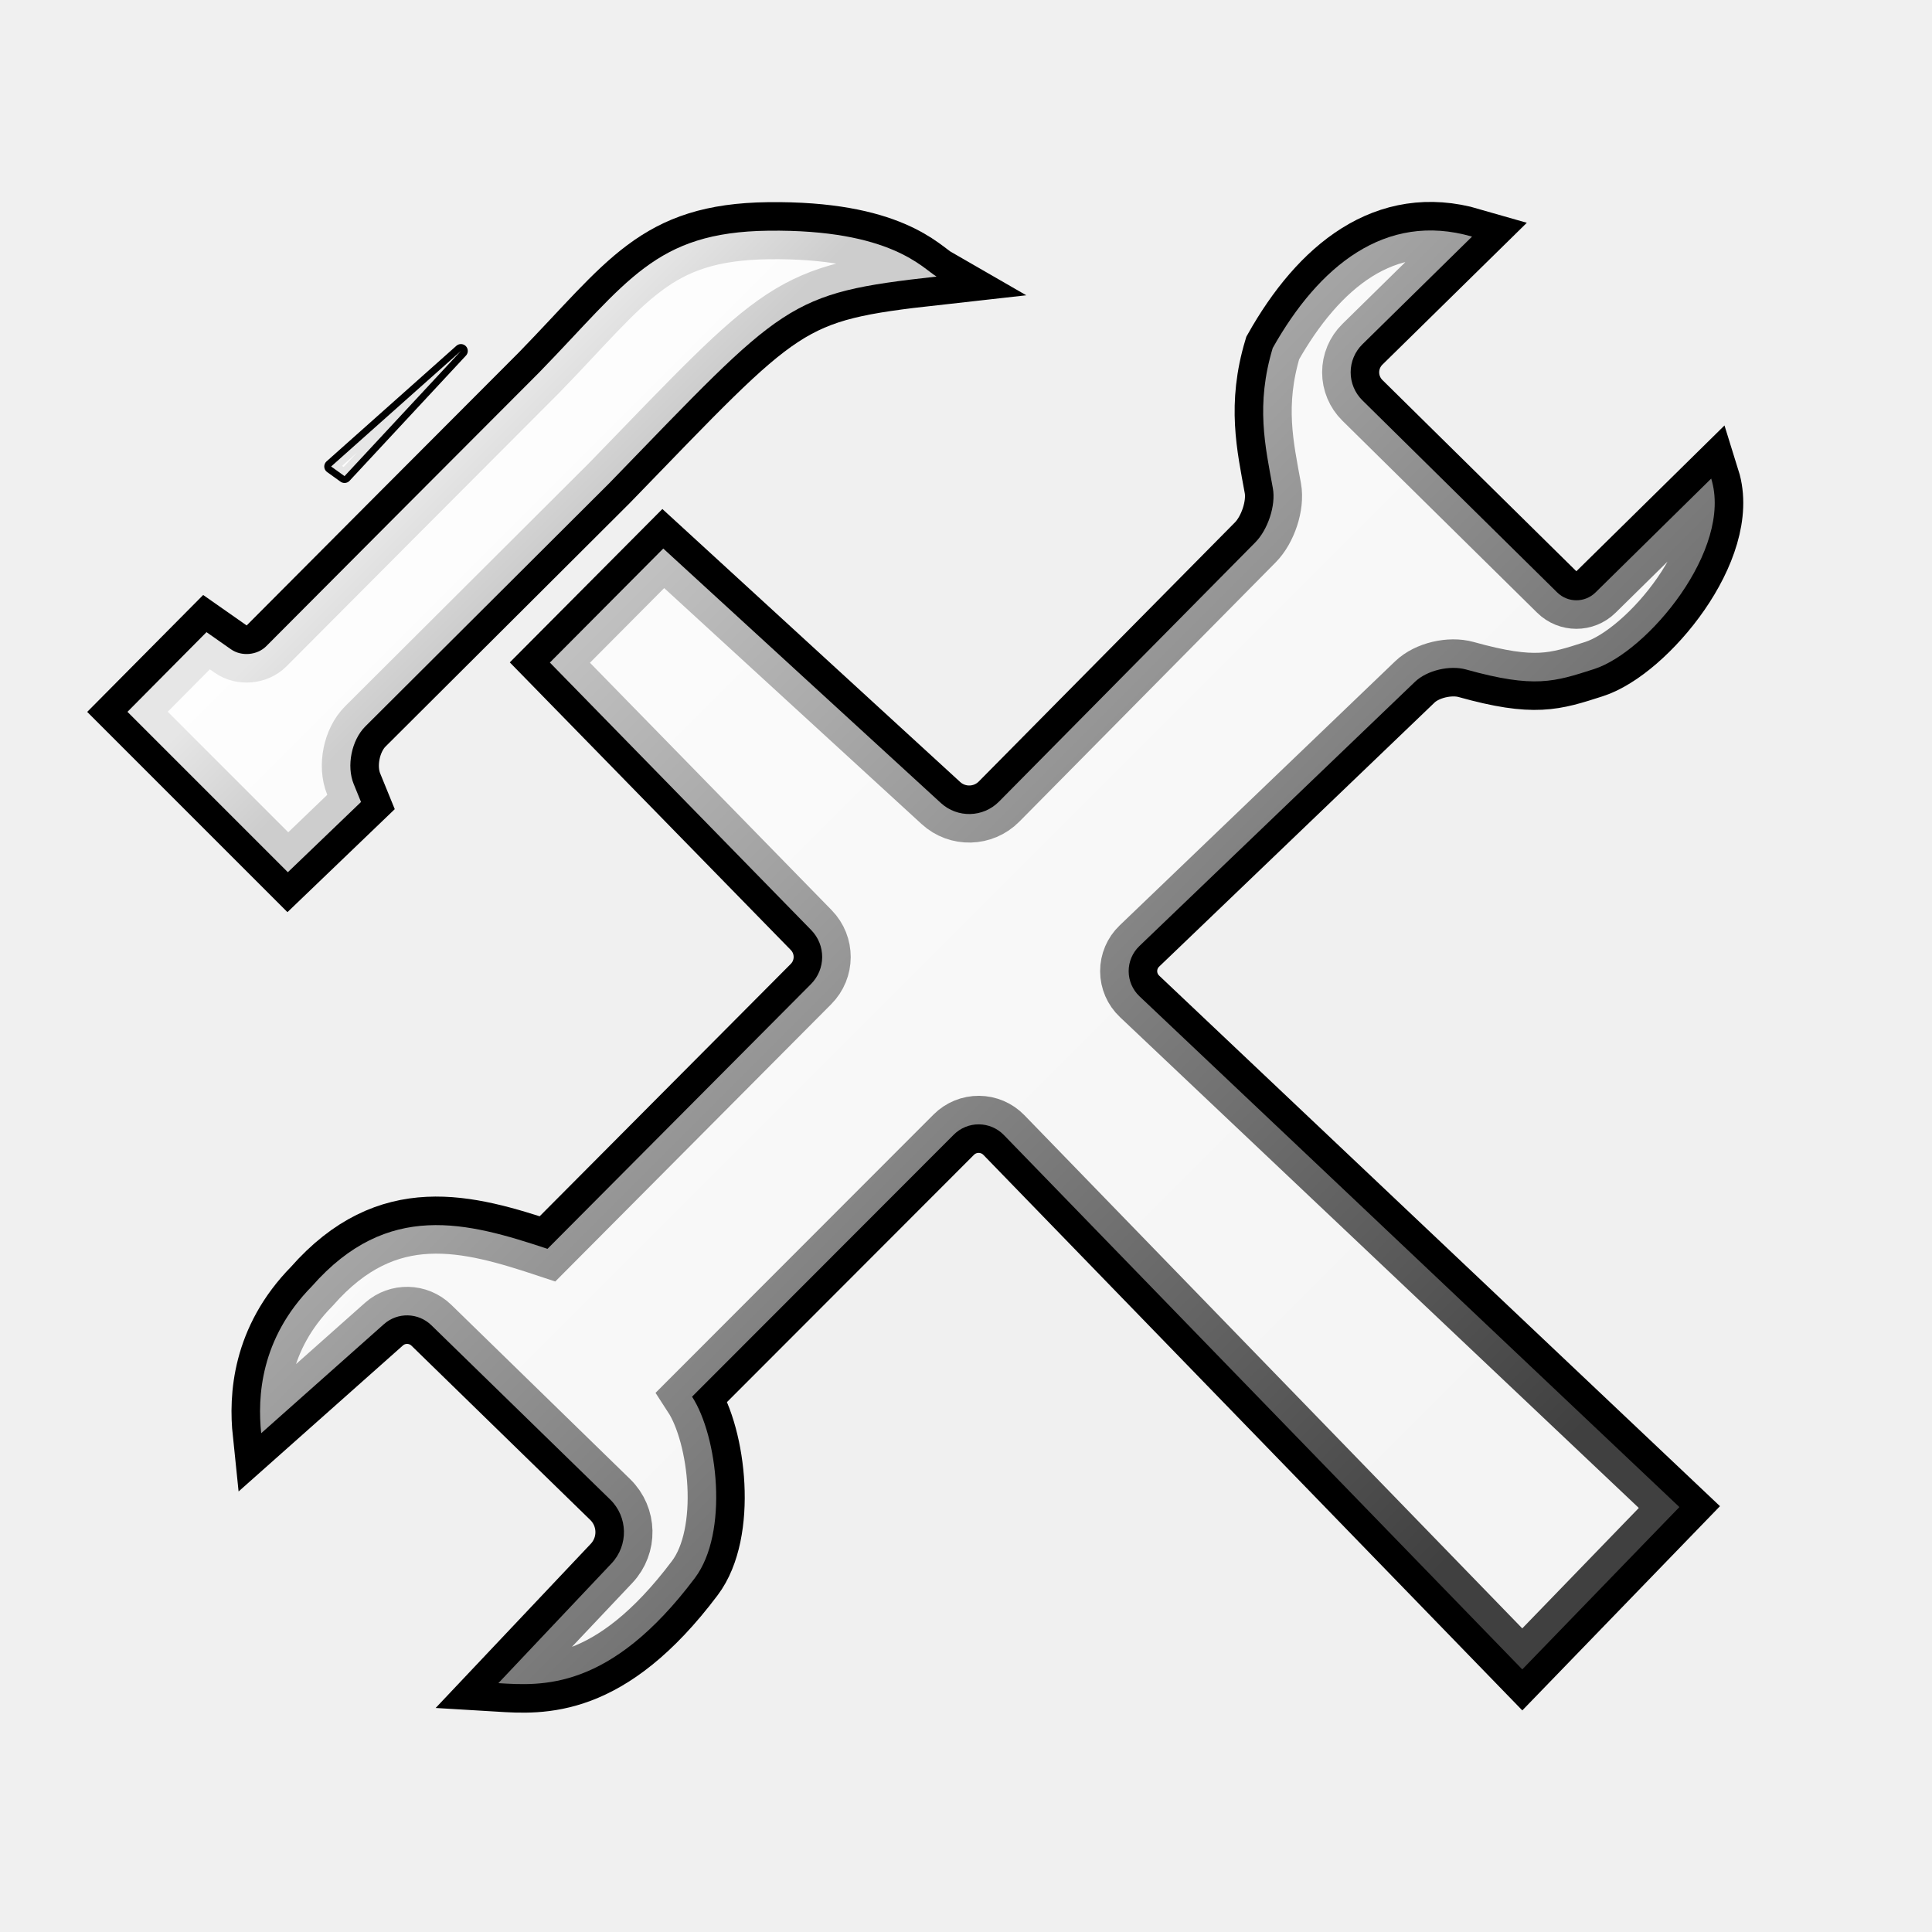
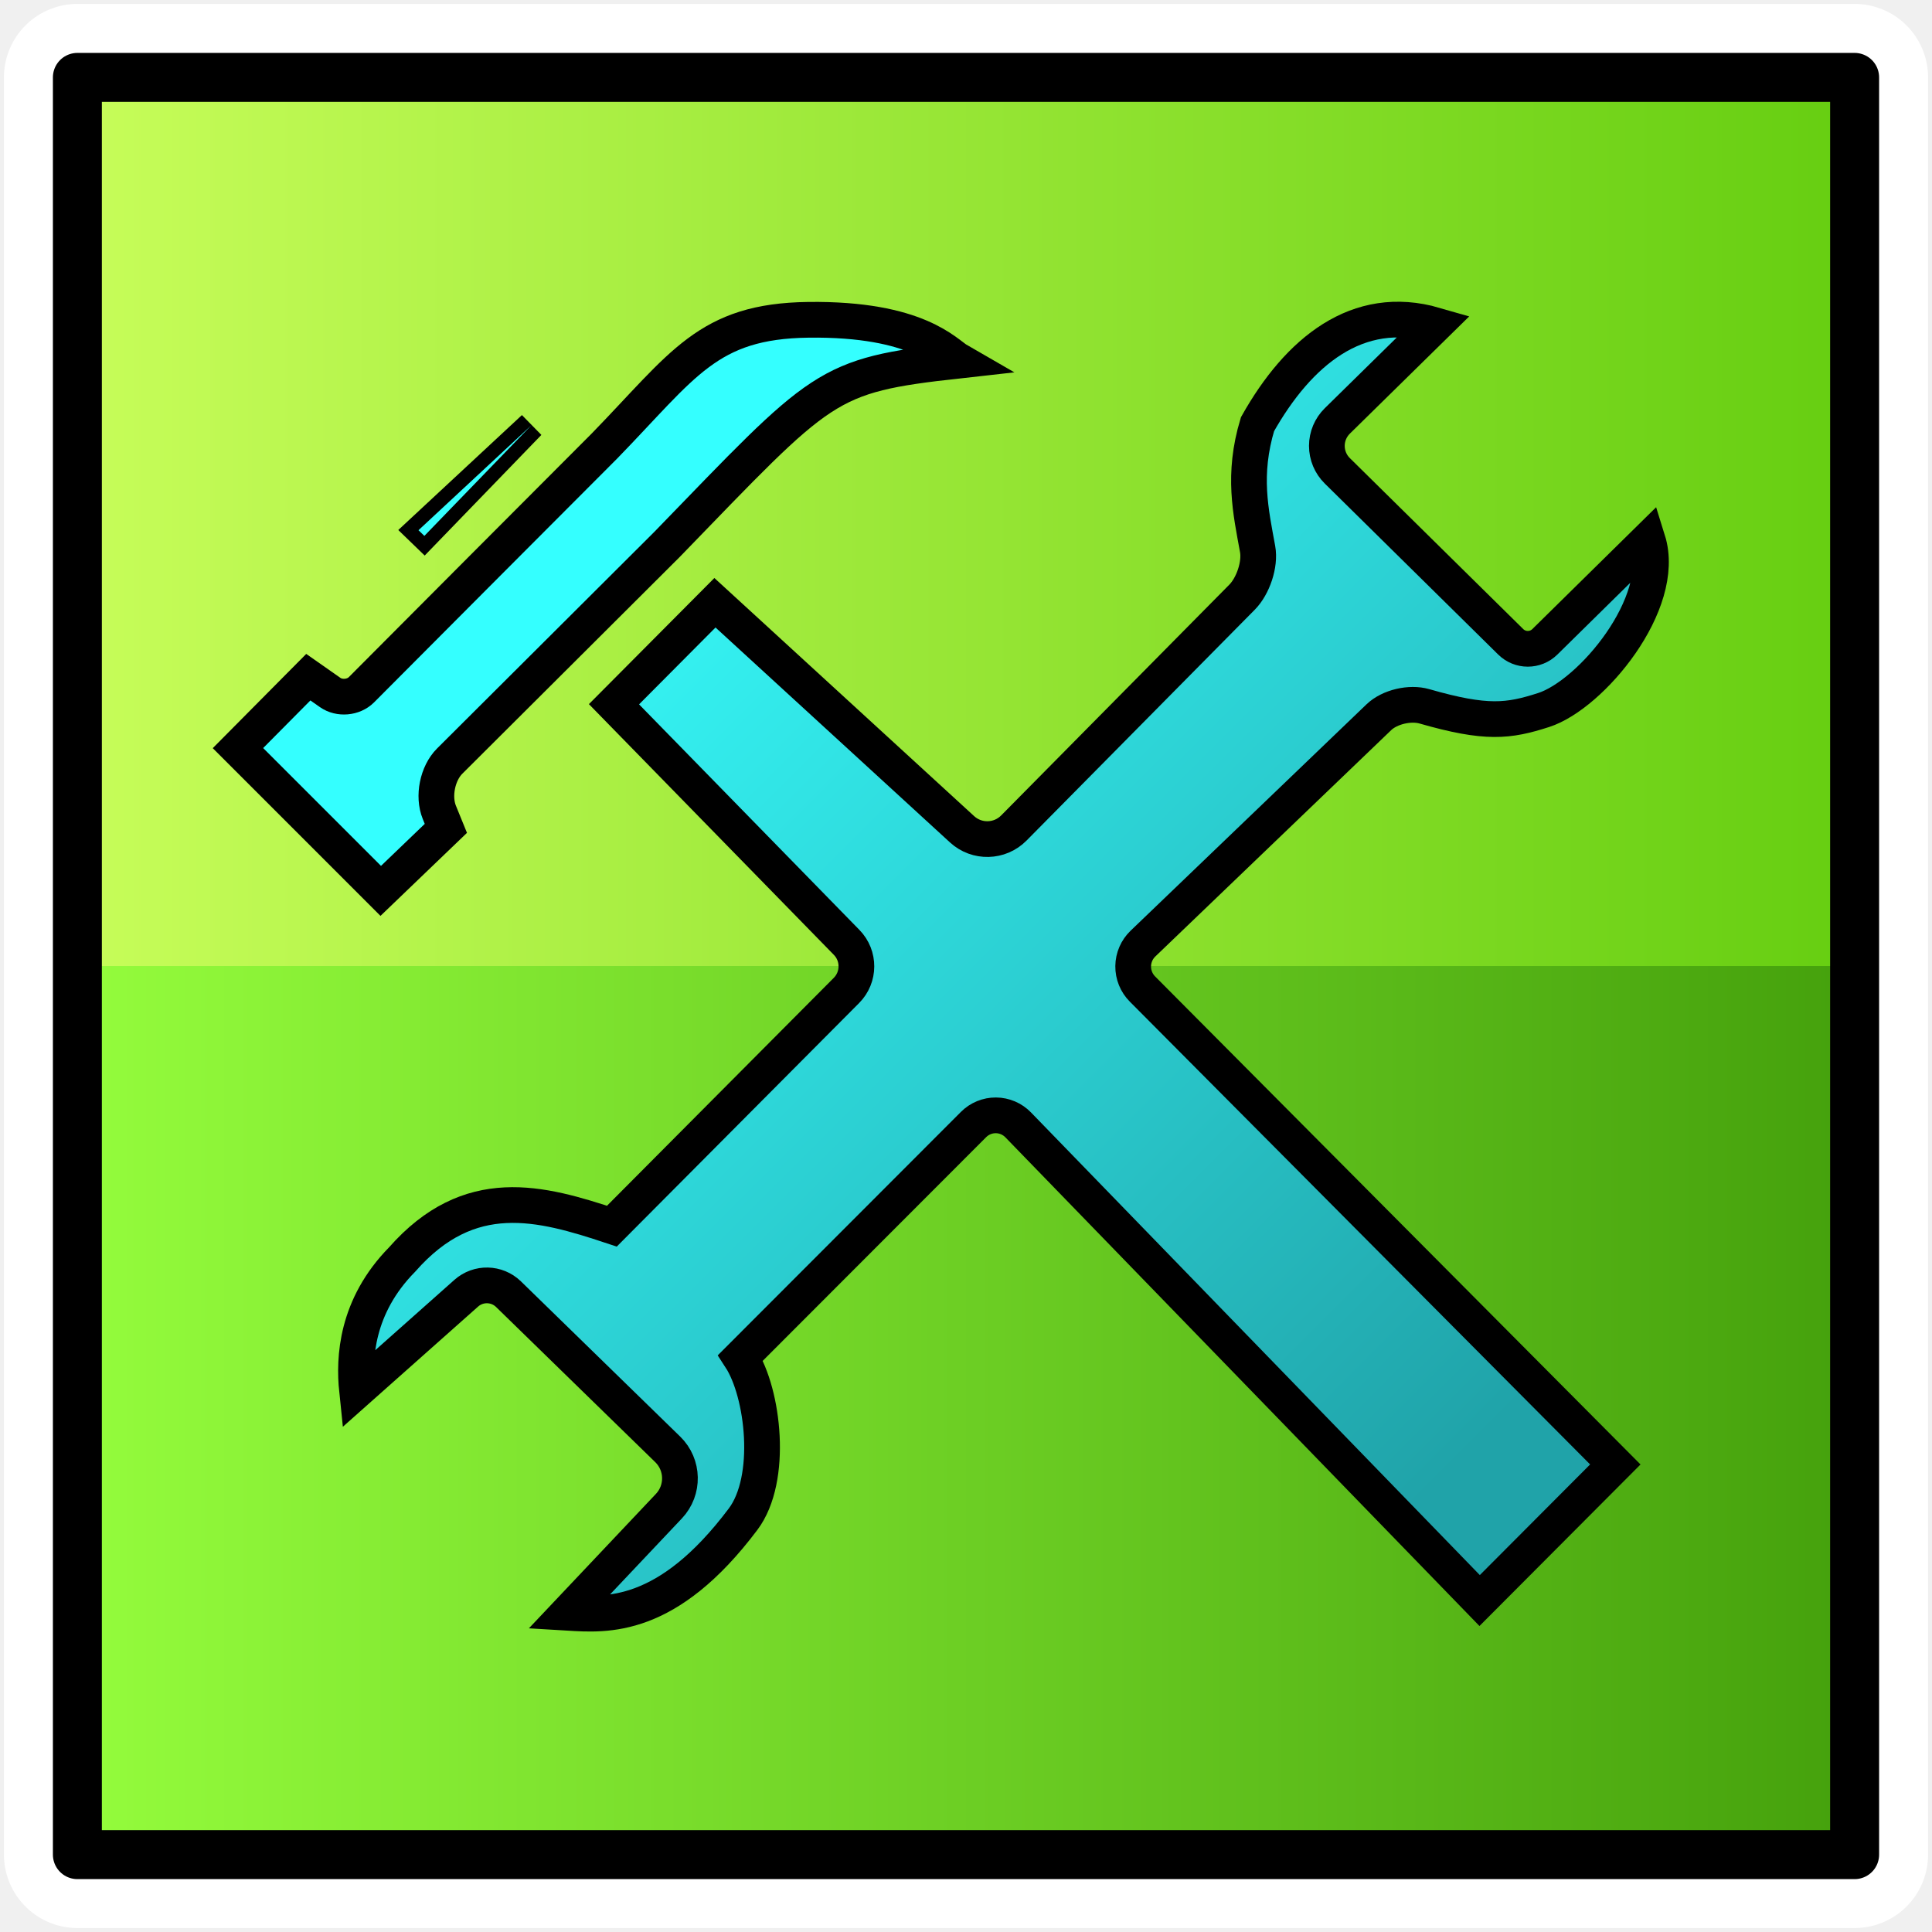
- <svg xmlns="http://www.w3.org/2000/svg" xmlns:xlink="http://www.w3.org/1999/xlink" width="200" height="200" viewBox="0 0 52.917 52.917" version="1.1" id="svg1" xml:space="preserve">
+ <svg xmlns="http://www.w3.org/2000/svg" xmlns:xlink="http://www.w3.org/1999/xlink" width="200" height="200" viewBox="0 0 66.146 66.146" version="1.1" id="svg1" xml:space="preserve">
  <defs id="defs1">
    <linearGradient id="linearGradient3">
-       <stop style="stop-color:#ffffff;stop-opacity:0.901;" offset="0.348" id="stop3" />
-       <stop style="stop-color:#ffffff;stop-opacity:0.804;" offset="0.484" id="stop4" />
+       <stop style="stop-color:#34ffff;stop-opacity:1;" offset="0.348" id="stop3" />
+       <stop style="stop-color:#34ffff;stop-opacity:1;" offset="0.484" id="stop4" />
    </linearGradient>
    <linearGradient id="linearGradient1">
-       <stop style="stop-color:#ffffff;stop-opacity:0.851;" offset="0" id="stop1" />
-       <stop style="stop-color:#ffffff;stop-opacity:0.25;" offset="1" id="stop2" />
+       <stop style="stop-color:#38fffe;stop-opacity:1;" offset="0" id="stop1" />
+       <stop style="stop-color:#20a3a9;stop-opacity:1;" offset="1" id="stop2" />
    </linearGradient>
    <linearGradient xlink:href="#linearGradient1" id="linearGradient2" x1="13.221" y1="11.781" x2="38.004" y2="36.564" gradientUnits="userSpaceOnUse" />
    <linearGradient xlink:href="#linearGradient3" id="linearGradient4" x1="7.928" y1="7.111" x2="23.32" y2="22.502" gradientUnits="userSpaceOnUse" />
+     <linearGradient id="linearGradient5">
+       <stop style="stop-color:#94fc3c;stop-opacity:1;" offset="0" id="stop4-5" />
+       <stop style="stop-color:#45a10c;stop-opacity:1;" offset="1" id="stop5" />
+     </linearGradient>
+     <linearGradient id="linearGradient2-3">
+       <stop style="stop-color:#c7fd59;stop-opacity:1;" offset="0" id="stop2-5" />
+       <stop style="stop-color:#66ce11;stop-opacity:1;" offset="1" id="stop3-6" />
+     </linearGradient>
+     <linearGradient xlink:href="#linearGradient2-3" id="linearGradient3-9" x1="7.856" y1="35.481" x2="64.762" y2="35.481" gradientUnits="userSpaceOnUse" gradientTransform="matrix(1,0,0,1.059573,0,-0.4186676)" />
+     <linearGradient xlink:href="#linearGradient5" id="linearGradient4-3" gradientUnits="userSpaceOnUse" x1="7.856" y1="35.481" x2="64.762" y2="35.481" gradientTransform="matrix(1,0,0,0.5,1.117453e-6,31.96672)" />
+     <filter style="color-interpolation-filters:sRGB" id="filter42" x="-0.014" y="-0.014" width="1.028" height="1.027">
+       <feDiffuseLighting id="feDiffuseLighting42" />
+     </filter>
  </defs>
-   <g id="layer1" style="display:inline;opacity:1" transform="matrix(1.181535,0,0,1.181535,-3.212735,-2.234084)">
-     <path style="display:inline;fill:url(#linearGradient4);fill-opacity:1;stroke:#000000;stroke-width:1.323;stroke-dasharray:none;stroke-opacity:1;paint-order:markers stroke fill" d="m 5.674,18.392 3.718,3.718 1.696,-1.628 -0.17,-0.417 c -0.17,-0.418 -0.05,-1.016 0.27,-1.335 1.799,-1.796 4.876,-4.857 5.654,-5.637 4.079,-4.207 4.101,-4.403 7.588,-4.791 -0.318,-0.183 -1.043,-1.099 -3.903,-1.063 -2.629,0.034 -3.251,1.172 -5.313,3.29 -1.733,1.733 -5.028,5.043 -6.324,6.343 -0.209,0.209 -0.574,0.241 -0.816,0.071 L 7.506,16.545 Z" id="path2" />
-     <path style="fill:#ffffff;fill-opacity:0.902;stroke:#000000;stroke-width:0.318;stroke-linecap:butt;stroke-linejoin:round;stroke-miterlimit:31.2;stroke-dasharray:none;stroke-opacity:1;paint-order:markers stroke fill" d="m 10.706,12.928 -0.311,-0.223 3.009,-2.679 z" id="path6" />
-     <path style="display:inline;fill:url(#linearGradient2);fill-opacity:1;stroke:#000000;stroke-width:1.323;stroke-linecap:butt;stroke-linejoin:miter;stroke-miterlimit:31.2;stroke-dasharray:none;stroke-opacity:1;paint-order:markers stroke fill" d="m 15.466,17.338 2.629,-2.643 6.435,5.899 a 0.972,0.972 178.59 0 0 1.348,-0.033 l 5.943,-6.011 c 0.286,-0.29 0.478,-0.852 0.405,-1.253 -0.178,-0.979 -0.4,-1.932 -0.003,-3.251 1.062,-1.887 2.605,-3.166 4.62,-2.582 L 34.302,9.96 a 0.911,0.911 90.064 0 0 -0.001,1.299 l 4.516,4.453 a 0.633,0.633 0.025 0 0 0.889,3.85e-4 l 2.681,-2.639 c 0.511,1.636 -1.477,4.019 -2.716,4.416 -0.916,0.294 -1.378,0.453 -2.964,0.01 -0.376,-0.105 -0.906,0.016 -1.188,0.286 l -6.388,6.125 a 0.804,0.804 89.806 0 0 0.004,1.165 L 41.65,36.915 38.008,40.678 25.99,28.29 a 0.815,0.815 0.417 0 0 -1.161,-0.008 l -6.067,6.074 c 0.595,0.915 0.857,3.152 0.065,4.204 -1.972,2.624 -3.558,2.497 -4.555,2.437 l 2.623,-2.776 a 1.055,1.055 88.826 0 0 -0.03,-1.48 L 12.719,32.7 A 0.808,0.808 1.321 0 0 11.619,32.675 L 8.774,35.203 C 8.687,34.37 8.75,33.015 9.949,31.797 11.703,29.801 13.555,30.313 15.411,30.929 l 6.108,-6.138 a 0.891,0.891 90.268 0 0 0.006,-1.251 z" id="path7" transform="translate(0,-0.08810485)" />
+   <g id="layer1-6" style="display:inline;opacity:1" transform="matrix(1.069259,0,0,1.069259,-5.750688,-4.86503)">
+     <rect style="display:inline;opacity:1;fill:none;fill-opacity:1;stroke:#ffffff;stroke-width:4.703;stroke-linecap:round;stroke-linejoin:round;stroke-miterlimit:31.2;stroke-dasharray:none;stroke-opacity:1;paint-order:normal" id="rect1" width="56.906" height="56.906" x="-64.762" y="-63.933" transform="scale(-1)" />
+     <rect style="display:inline;fill:url(#linearGradient3-9);fill-opacity:1;stroke:none;stroke-width:1.614;stroke-linecap:round;stroke-linejoin:round;stroke-miterlimit:31.2;stroke-dasharray:none;stroke-opacity:1;paint-order:normal" id="rect1-3-6" width="56.906" height="30.148" x="7.856" y="7.028" />
+     <rect style="display:inline;fill:url(#linearGradient4-3);fill-opacity:1;stroke:none;stroke-width:1.108;stroke-linecap:round;stroke-linejoin:round;stroke-miterlimit:31.2;stroke-dasharray:none;stroke-opacity:1;paint-order:normal" id="rect1-3-6-2" width="56.906" height="28.453" x="7.856" y="35.481" />
+     <rect style="display:inline;opacity:1;fill:none;fill-opacity:1;stroke:#000000;stroke-width:1.568;stroke-linecap:round;stroke-linejoin:round;stroke-miterlimit:31.2;stroke-dasharray:none;stroke-opacity:1;paint-order:normal" id="rect1-3" width="56.906" height="56.906" x="7.856" y="7.028" />
+   </g>
+   <g id="layer1" style="display:inline;opacity:1" transform="matrix(1.31477,0,0,1.31477,0.6870232,1.431688)">
+     <path style="display:inline;fill:url(#linearGradient4);fill-opacity:1;stroke:#000000;stroke-width:0.93;stroke-dasharray:none;stroke-opacity:1;paint-order:normal" d="m 5.674,18.392 3.718,3.718 1.696,-1.628 -0.17,-0.417 c -0.17,-0.418 -0.05,-1.016 0.27,-1.335 1.799,-1.796 4.876,-4.857 5.654,-5.637 4.079,-4.207 4.101,-4.403 7.588,-4.791 -0.318,-0.183 -1.043,-1.099 -3.903,-1.063 -2.629,0.034 -3.251,1.172 -5.313,3.29 -1.733,1.733 -5.028,5.043 -6.324,6.343 -0.209,0.209 -0.574,0.241 -0.816,0.071 L 7.506,16.545 Z" id="path2" />
+     <path style="fill:#34ffff;fill-opacity:1;stroke:#000000;stroke-width:0.724;stroke-linecap:butt;stroke-linejoin:miter;stroke-miterlimit:31.2;stroke-dasharray:none;stroke-opacity:1;paint-order:markers stroke fill" d="M 10.528,12.866 10.375,12.718 13.315,9.985 Z" id="path6" />
+     <path style="display:inline;fill:url(#linearGradient2);fill-opacity:1;stroke:#000000;stroke-width:0.93;stroke-linecap:butt;stroke-linejoin:miter;stroke-miterlimit:31.2;stroke-dasharray:none;stroke-opacity:1;paint-order:normal" d="m 15.466,17.338 2.629,-2.643 6.435,5.899 a 0.972,0.972 178.59 0 0 1.348,-0.033 l 5.943,-6.011 c 0.286,-0.29 0.478,-0.852 0.405,-1.253 -0.178,-0.979 -0.4,-1.932 -0.003,-3.251 1.062,-1.887 2.605,-3.166 4.62,-2.582 L 34.302,9.96 a 0.911,0.911 90.064 0 0 -0.001,1.299 l 4.516,4.453 a 0.633,0.633 0.025 0 0 0.889,3.85e-4 l 2.681,-2.639 c 0.511,1.636 -1.477,4.019 -2.716,4.416 -0.917,0.294 -1.486,0.367 -3.101,-0.097 -0.375,-0.108 -0.905,0.013 -1.187,0.284 l -6.142,5.894 a 0.829,0.829 90.665 0 0 -0.014,1.183 L 41.541,37.134 38.008,40.678 25.99,28.29 a 0.815,0.815 0.417 0 0 -1.161,-0.008 l -6.067,6.074 c 0.595,0.915 0.857,3.152 0.065,4.204 -1.972,2.624 -3.558,2.497 -4.555,2.437 l 2.623,-2.776 a 1.055,1.055 88.826 0 0 -0.03,-1.48 L 12.719,32.7 A 0.808,0.808 1.321 0 0 11.619,32.675 L 8.774,35.203 C 8.687,34.37 8.75,33.015 9.949,31.797 11.703,29.801 13.555,30.313 15.411,30.929 l 6.108,-6.138 a 0.891,0.891 90.268 0 0 0.006,-1.251 z" id="path7" transform="translate(0,-0.08810485)" />
  </g>
</svg>
